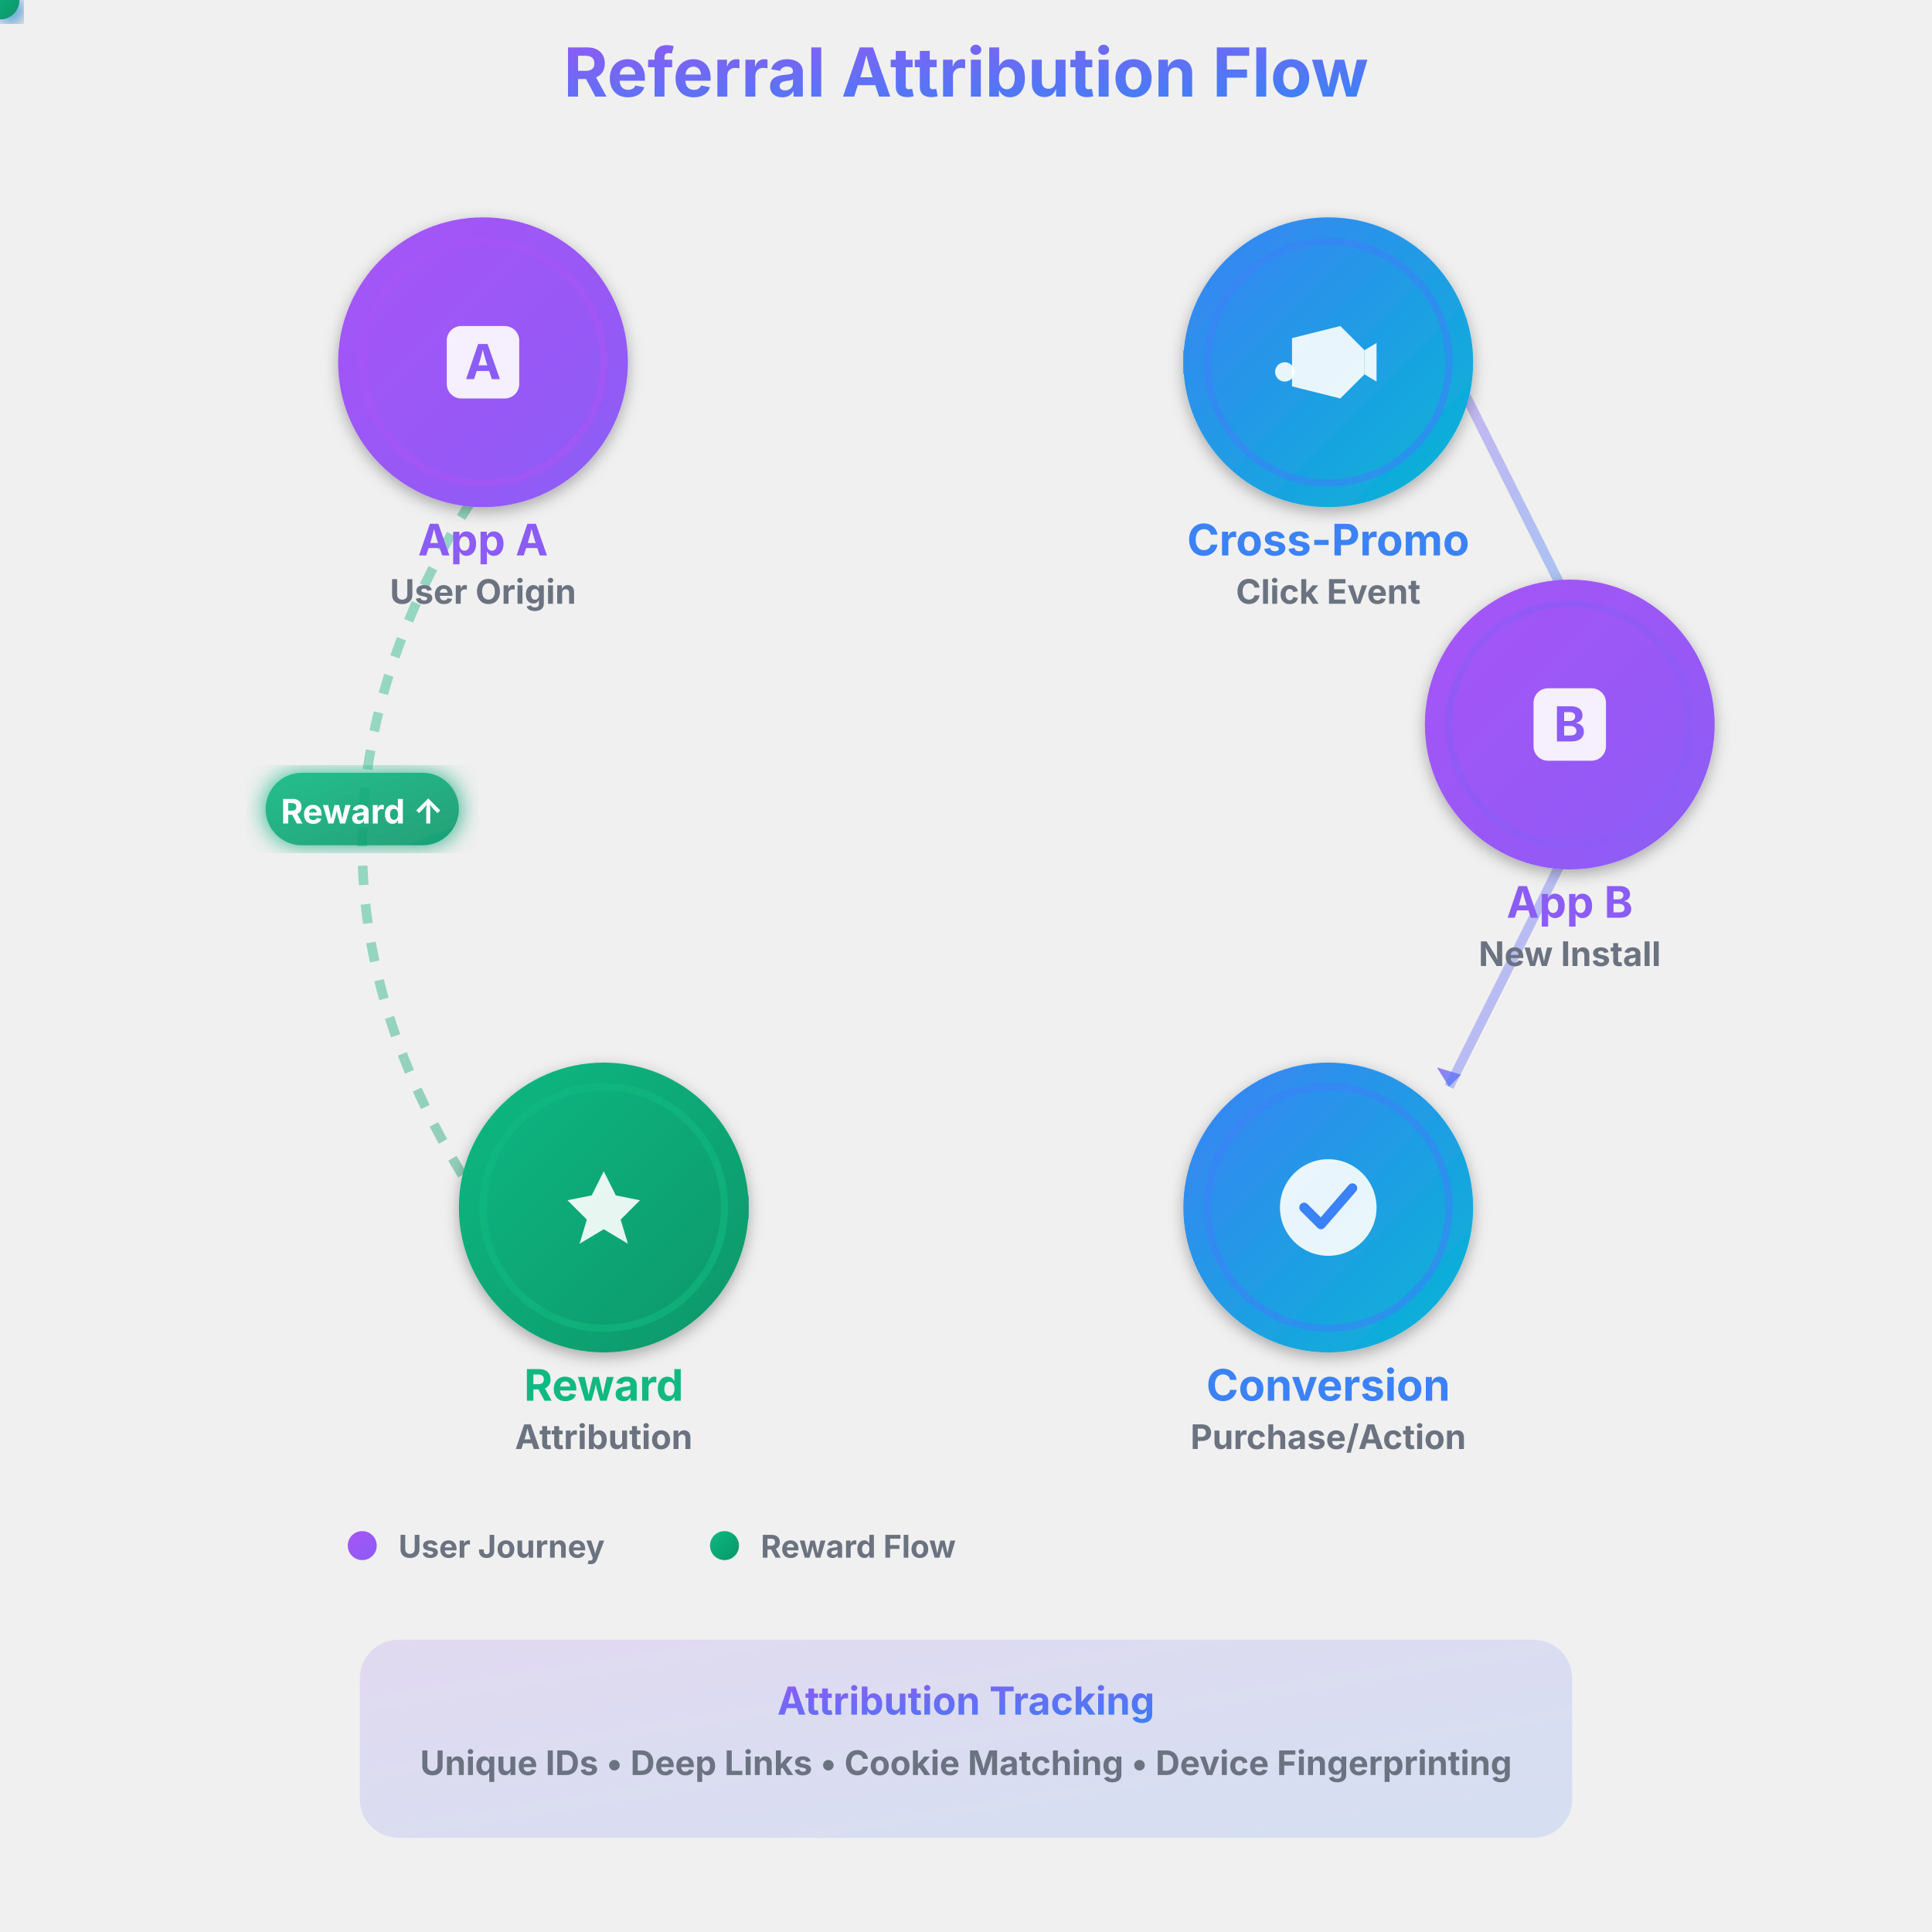
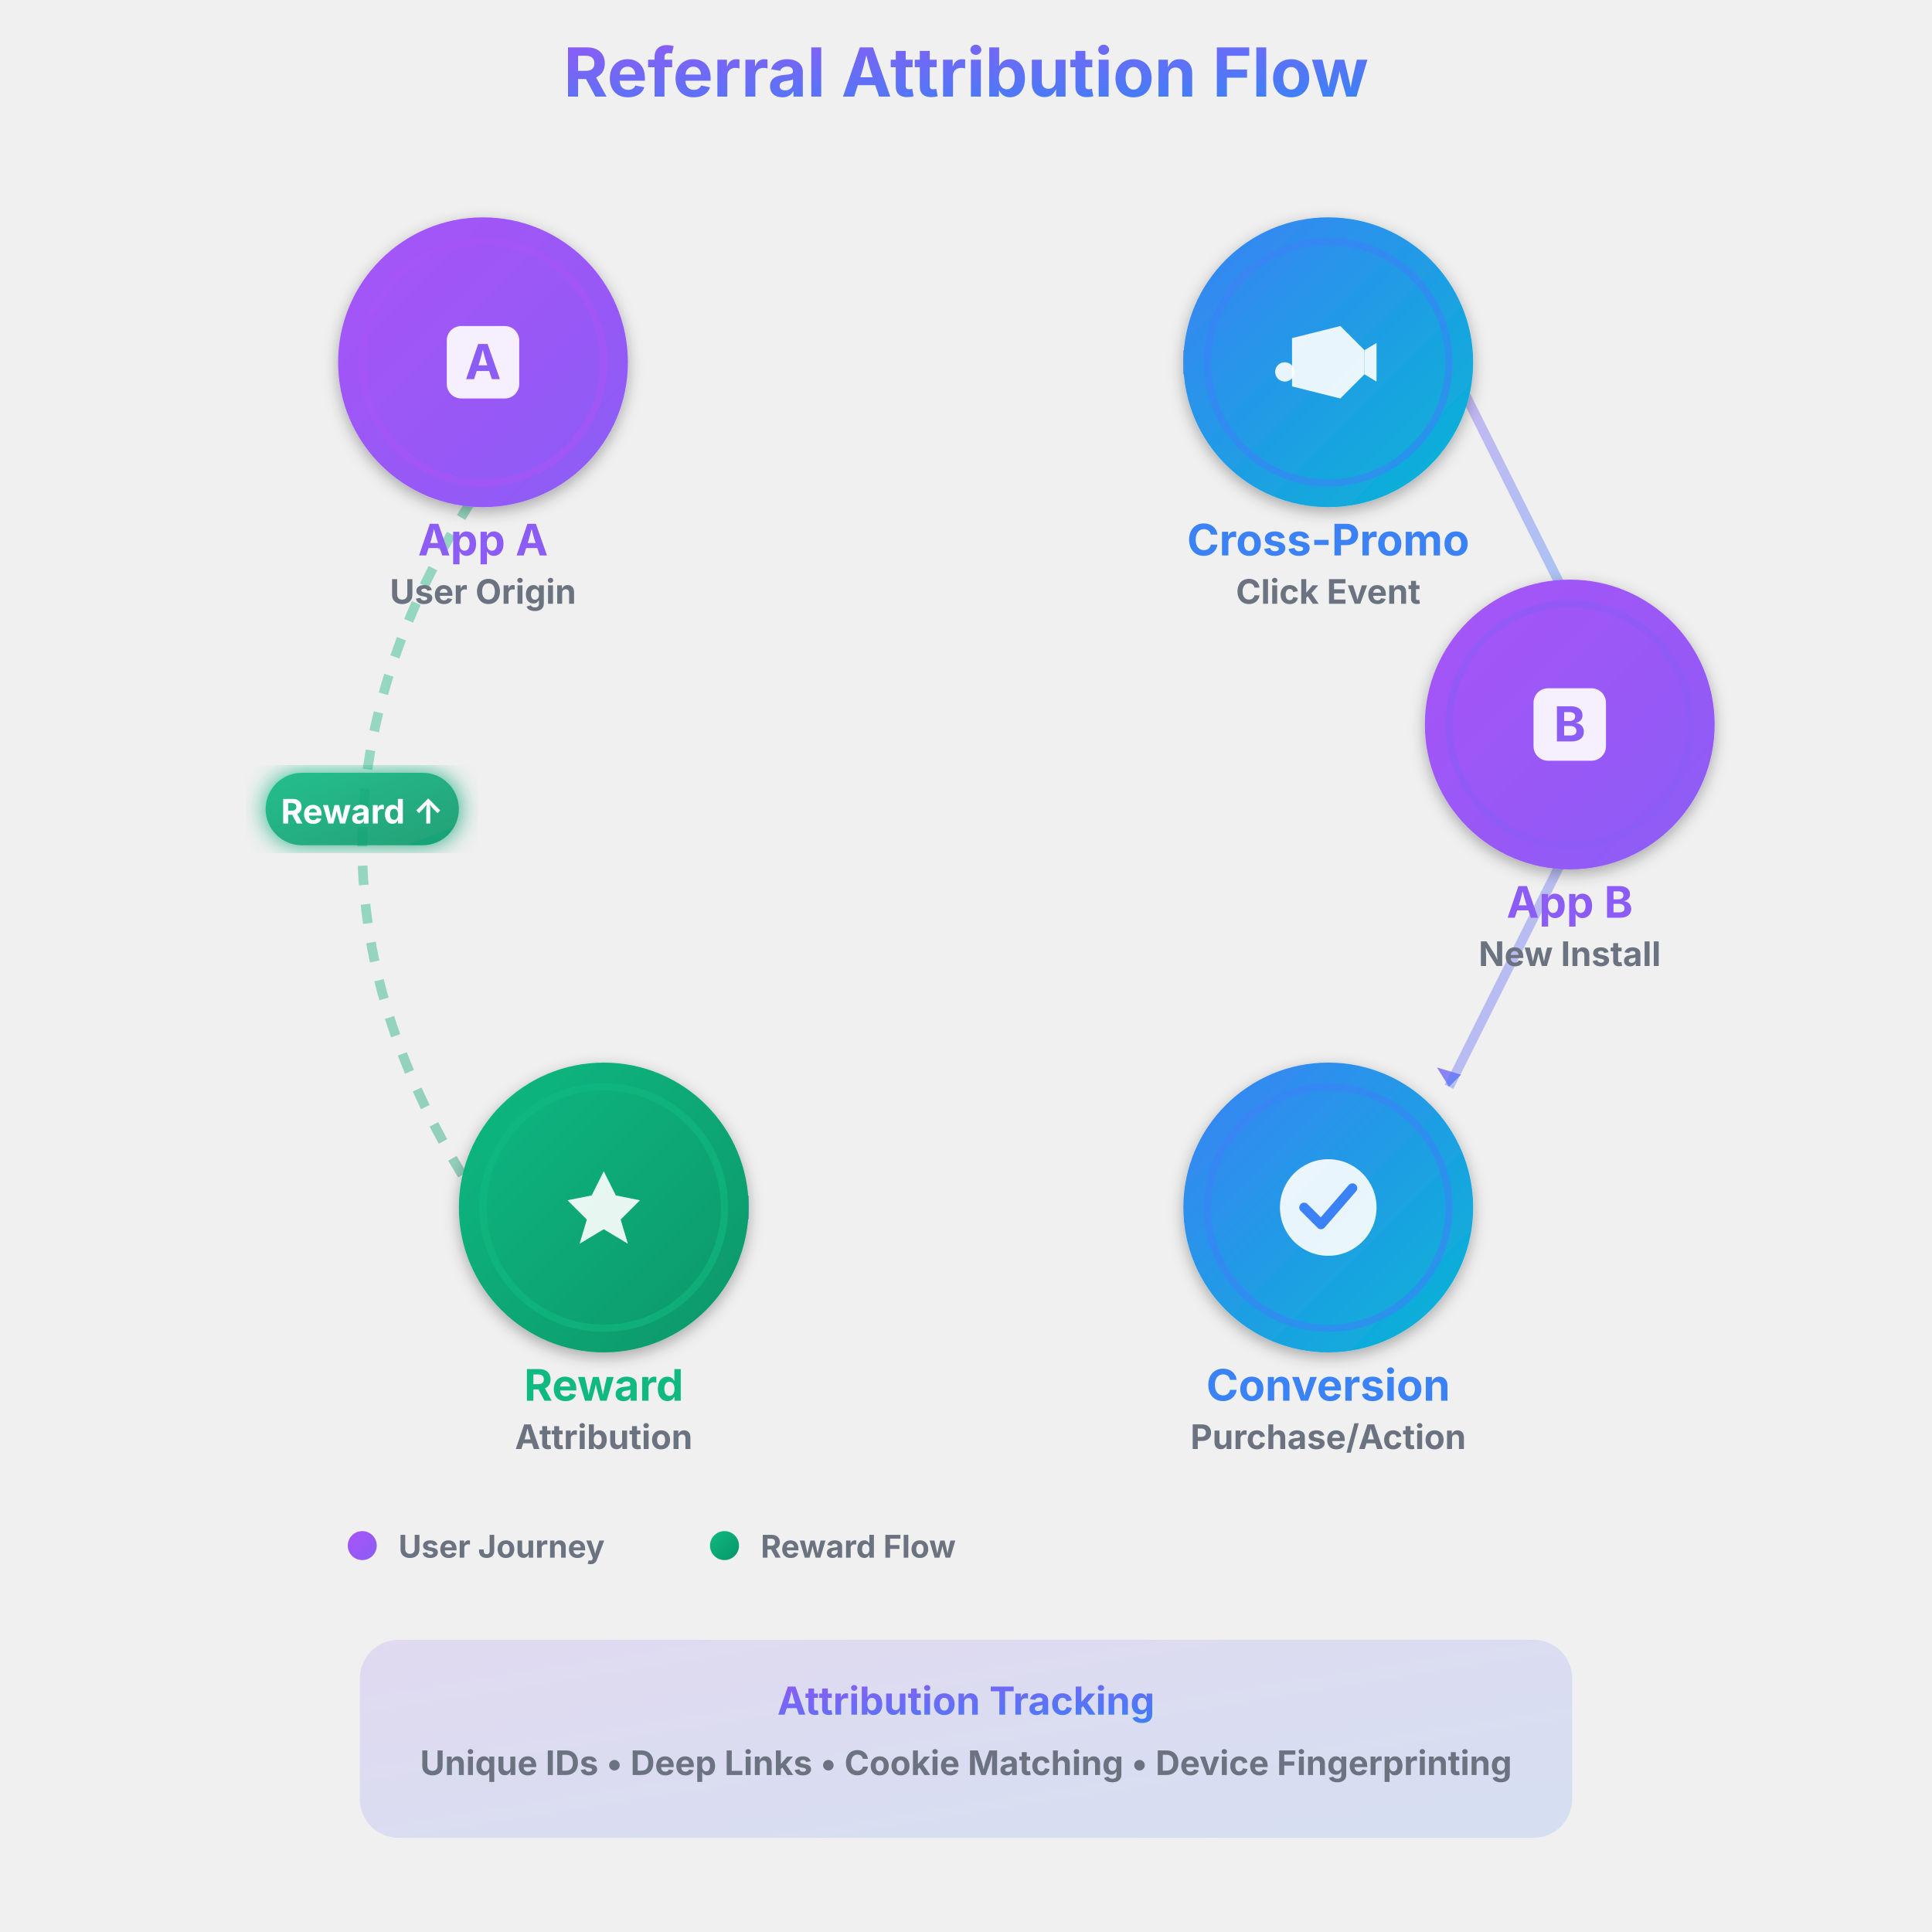
<svg xmlns="http://www.w3.org/2000/svg" viewBox="0 0 800 800">
  <defs>
    <linearGradient id="purpleBlue" x1="0%" y1="0%" x2="100%" y2="100%">
      <stop offset="0%" style="stop-color:#8b5cf6;stop-opacity:1" />
      <stop offset="100%" style="stop-color:#3b82f6;stop-opacity:1" />
    </linearGradient>
    <linearGradient id="vibrantPurple" x1="0%" y1="0%" x2="100%" y2="100%">
      <stop offset="0%" style="stop-color:#a855f7;stop-opacity:1" />
      <stop offset="100%" style="stop-color:#8b5cf6;stop-opacity:1" />
    </linearGradient>
    <linearGradient id="vibrantBlue" x1="0%" y1="0%" x2="100%" y2="100%">
      <stop offset="0%" style="stop-color:#3b82f6;stop-opacity:1" />
      <stop offset="100%" style="stop-color:#06b6d4;stop-opacity:1" />
    </linearGradient>
    <linearGradient id="greenGradient" x1="0%" y1="0%" x2="100%" y2="100%">
      <stop offset="0%" style="stop-color:#10b981;stop-opacity:1" />
      <stop offset="100%" style="stop-color:#059669;stop-opacity:1" />
    </linearGradient>
    <radialGradient id="glowEffect">
      <stop offset="0%" style="stop-color:#8b5cf6;stop-opacity:0.4" />
      <stop offset="100%" style="stop-color:#3b82f6;stop-opacity:0" />
    </radialGradient>
    <filter id="glow">
      <feGaussianBlur stdDeviation="5" result="coloredBlur" />
      <feMerge>
        <feMergeNode in="coloredBlur" />
        <feMergeNode in="SourceGraphic" />
      </feMerge>
    </filter>
    <filter id="shadow">
      <feGaussianBlur in="SourceAlpha" stdDeviation="3" />
      <feOffset dx="0" dy="2" result="offsetblur" />
      <feComponentTransfer>
        <feFuncA type="linear" slope="0.3" />
      </feComponentTransfer>
      <feMerge>
        <feMergeNode />
        <feMergeNode in="SourceGraphic" />
      </feMerge>
    </filter>
    <style>
-       @keyframes glow-pulse {
-         0%, 100% { filter: drop-shadow(0 0 8px rgba(139, 92, 246, 0.6)); }
-         50% { filter: drop-shadow(0 0 20px rgba(139, 92, 246, 1)) drop-shadow(0 0 30px rgba(59, 130, 246, 0.8)); }
-       }
-       
-       @keyframes travel {
-         0% { offset-distance: 0%; opacity: 0; }
-         10% { opacity: 1; }
-         90% { opacity: 1; }
-         100% { offset-distance: 100%; opacity: 0; }
-       }
-       
-       @keyframes rotate {
-         from { transform: rotate(0deg); }
-         to { transform: rotate(360deg); }
-       }
-       
-       .step-node {
-         animation: glow-pulse 3s ease-in-out infinite;
-         transform-origin: center;
-       }
-       
-       .tracking-dot {
-         animation: travel 4s ease-in-out infinite;
-       }
-       
-       .reward-icon {
-         animation: rotate 3s linear infinite;
-         transform-origin: center;
-       }
-       
      text {
        font-family: system-ui, -apple-system, sans-serif;
        font-weight: 700;
      }
    </style>
  </defs>
  <text x="400" y="40" font-size="28" font-weight="800" fill="url(#purpleBlue)" text-anchor="middle">Referral Attribution Flow</text>
-   <path id="flowPath1" d="M 200 150 L 500 150" fill="none" />
-   <path id="flowPath2" d="M 600 150 L 650 250" fill="none" />
-   <path id="flowPath3" d="M 650 350 L 600 450" fill="none" />
-   <path id="flowPath4" d="M 500 500 L 300 500" fill="none" />
-   <path id="returnPath" d="M 200 500 Q 100 350 200 200" fill="none" />
  <line x1="200" y1="150" x2="500" y2="150" stroke="url(#purpleBlue)" stroke-width="4" opacity="0.4" />
  <line x1="600" y1="150" x2="650" y2="250" stroke="url(#purpleBlue)" stroke-width="4" opacity="0.4" />
  <line x1="650" y1="350" x2="600" y2="450" stroke="url(#purpleBlue)" stroke-width="4" opacity="0.4" />
  <line x1="500" y1="500" x2="300" y2="500" stroke="url(#purpleBlue)" stroke-width="4" opacity="0.4" />
  <path d="M 200 500 Q 100 350 200 200" stroke="url(#greenGradient)" stroke-width="4" opacity="0.4" fill="none" stroke-dasharray="8,8" />
  <g class="arrow">
    <polygon points="490,145 500,150 490,155" fill="url(#purpleBlue)" opacity="0.8" />
  </g>
  <g class="arrow">
    <polygon points="645,245 650,250 640,253" fill="url(#purpleBlue)" opacity="0.8" />
  </g>
  <g class="arrow">
    <polygon points="605,445 600,450 595,442" fill="url(#purpleBlue)" opacity="0.8" />
  </g>
  <g class="arrow">
    <polygon points="310,495 300,500 310,505" fill="url(#purpleBlue)" opacity="0.8" />
  </g>
-   <circle class="tracking-dot" r="8" fill="url(#vibrantPurple)" filter="url(#glow)" style="animation-delay: 0s">
-     <animateMotion dur="4s" repeatCount="indefinite">
-       <mpath href="#flowPath1" />
-     </animateMotion>
-   </circle>
-   <circle class="tracking-dot" r="8" fill="url(#vibrantBlue)" filter="url(#glow)" style="animation-delay: 1s">
-     <animateMotion dur="4s" repeatCount="indefinite">
-       <mpath href="#flowPath2" />
-     </animateMotion>
-   </circle>
-   <circle class="tracking-dot" r="8" fill="url(#vibrantPurple)" filter="url(#glow)" style="animation-delay: 2s">
-     <animateMotion dur="4s" repeatCount="indefinite">
-       <mpath href="#flowPath3" />
-     </animateMotion>
-   </circle>
-   <circle class="tracking-dot" r="8" fill="url(#vibrantBlue)" filter="url(#glow)" style="animation-delay: 3s">
-     <animateMotion dur="4s" repeatCount="indefinite">
-       <mpath href="#flowPath4" />
-     </animateMotion>
-   </circle>
-   <circle class="tracking-dot" r="8" fill="url(#greenGradient)" filter="url(#glow)" style="animation-delay: 4s">
-     <animateMotion dur="6s" repeatCount="indefinite">
-       <mpath href="#returnPath" />
-     </animateMotion>
-   </circle>
-   <g class="step-node" style="animation-delay: 0s">
+   <g class="step-node">
    <circle cx="200" cy="150" r="60" fill="url(#vibrantPurple)" filter="url(#shadow)" />
    <circle cx="200" cy="150" r="50" fill="none" stroke="#a855f7" stroke-width="3" opacity="0.6" />
    <g class="icon">
      <rect x="185" y="135" width="30" height="30" rx="6" fill="white" opacity="0.9" />
      <text x="200" y="157" font-size="20" fill="#8b5cf6" text-anchor="middle">A</text>
    </g>
    <text x="200" y="230" font-size="18" fill="#8b5cf6" text-anchor="middle">App A</text>
    <text x="200" y="250" font-size="14" fill="#6b7280" text-anchor="middle">User Origin</text>
  </g>
-   <g class="step-node" style="animation-delay: 0.3s">
+   <g class="step-node">
    <circle cx="550" cy="150" r="60" fill="url(#vibrantBlue)" filter="url(#shadow)" />
    <circle cx="550" cy="150" r="50" fill="none" stroke="#3b82f6" stroke-width="3" opacity="0.6" />
    <g class="icon">
      <path d="M 535 140 L 555 135 L 565 145 L 565 155 L 555 165 L 535 160 Z" fill="white" opacity="0.9" />
      <path d="M 565 145 L 570 142 L 570 158 L 565 155" fill="white" opacity="0.9" />
      <circle cx="532" cy="154" r="4" fill="white" opacity="0.9" />
    </g>
    <text x="550" y="230" font-size="18" fill="#3b82f6" text-anchor="middle">Cross-Promo</text>
    <text x="550" y="250" font-size="14" fill="#6b7280" text-anchor="middle">Click Event</text>
  </g>
-   <g class="step-node" style="animation-delay: 0.6s">
+   <g class="step-node">
    <circle cx="650" cy="300" r="60" fill="url(#vibrantPurple)" filter="url(#shadow)" />
    <circle cx="650" cy="300" r="50" fill="none" stroke="#8b5cf6" stroke-width="3" opacity="0.6" />
    <g class="icon">
      <rect x="635" y="285" width="30" height="30" rx="6" fill="white" opacity="0.9" />
      <text x="650" y="307" font-size="20" fill="#8b5cf6" text-anchor="middle">B</text>
    </g>
    <text x="650" y="380" font-size="18" fill="#8b5cf6" text-anchor="middle">App B</text>
    <text x="650" y="400" font-size="14" fill="#6b7280" text-anchor="middle">New Install</text>
  </g>
-   <g class="step-node" style="animation-delay: 0.9s">
+   <g class="step-node">
    <circle cx="550" cy="500" r="60" fill="url(#vibrantBlue)" filter="url(#shadow)" />
    <circle cx="550" cy="500" r="50" fill="none" stroke="#3b82f6" stroke-width="3" opacity="0.6" />
    <g class="icon">
      <circle cx="550" cy="500" r="20" fill="white" opacity="0.9" />
      <path d="M 540 500 L 547 507 L 560 492" stroke="#3b82f6" stroke-width="4" fill="none" stroke-linecap="round" stroke-linejoin="round" />
    </g>
    <text x="550" y="580" font-size="18" fill="#3b82f6" text-anchor="middle">Conversion</text>
    <text x="550" y="600" font-size="14" fill="#6b7280" text-anchor="middle">Purchase/Action</text>
  </g>
-   <g class="step-node" style="animation-delay: 1.2s">
+   <g class="step-node">
    <circle cx="250" cy="500" r="60" fill="url(#greenGradient)" filter="url(#shadow)" />
    <circle cx="250" cy="500" r="50" fill="none" stroke="#10b981" stroke-width="3" opacity="0.6" />
-     <g class="reward-icon" style="animation-delay: 1.2s">
+     <g class="reward-icon">
      <path d="M 250 485 L 255 495 L 265 497 L 257 505 L 260 515 L 250 509 L 240 515 L 243 505 L 235 497 L 245 495 Z" fill="white" opacity="0.9" />
    </g>
    <text x="250" y="580" font-size="18" fill="#10b981" text-anchor="middle">Reward</text>
    <text x="250" y="600" font-size="14" fill="#6b7280" text-anchor="middle">Attribution</text>
  </g>
  <g>
    <rect x="110" y="320" width="80" height="30" rx="15" fill="url(#greenGradient)" opacity="0.9" filter="url(#glow)" />
    <text x="150" y="341" font-size="14" fill="white" text-anchor="middle" font-weight="700">Reward ↑</text>
  </g>
  <g transform="translate(400, 680)">
    <rect x="-250" y="0" width="500" height="80" rx="15" fill="url(#purpleBlue)" opacity="0.15" stroke="url(#purpleBlue)" stroke-width="2" />
    <text x="0" y="30" font-size="16" fill="url(#purpleBlue)" text-anchor="middle" font-weight="700">Attribution Tracking</text>
    <text x="0" y="55" font-size="14" fill="#6b7280" text-anchor="middle">Unique IDs • Deep Links • Cookie Matching • Device Fingerprinting</text>
  </g>
  <g transform="translate(150, 640)">
-     <circle cx="0" cy="0" r="6" fill="url(#vibrantPurple)" class="step-node" />
+     <circle cx="0" cy="0" r="6" fill="url(#vibrantPurple)" />
    <text x="15" y="5" font-size="13" fill="#6b7280">User Journey</text>
  </g>
  <g transform="translate(300, 640)">
-     <circle cx="0" cy="0" r="6" fill="url(#greenGradient)" class="step-node" style="animation-delay: 0.5s" />
+     <circle cx="0" cy="0" r="6" fill="url(#greenGradient)" />
    <text x="15" y="5" font-size="13" fill="#6b7280">Reward Flow</text>
  </g>
</svg>
